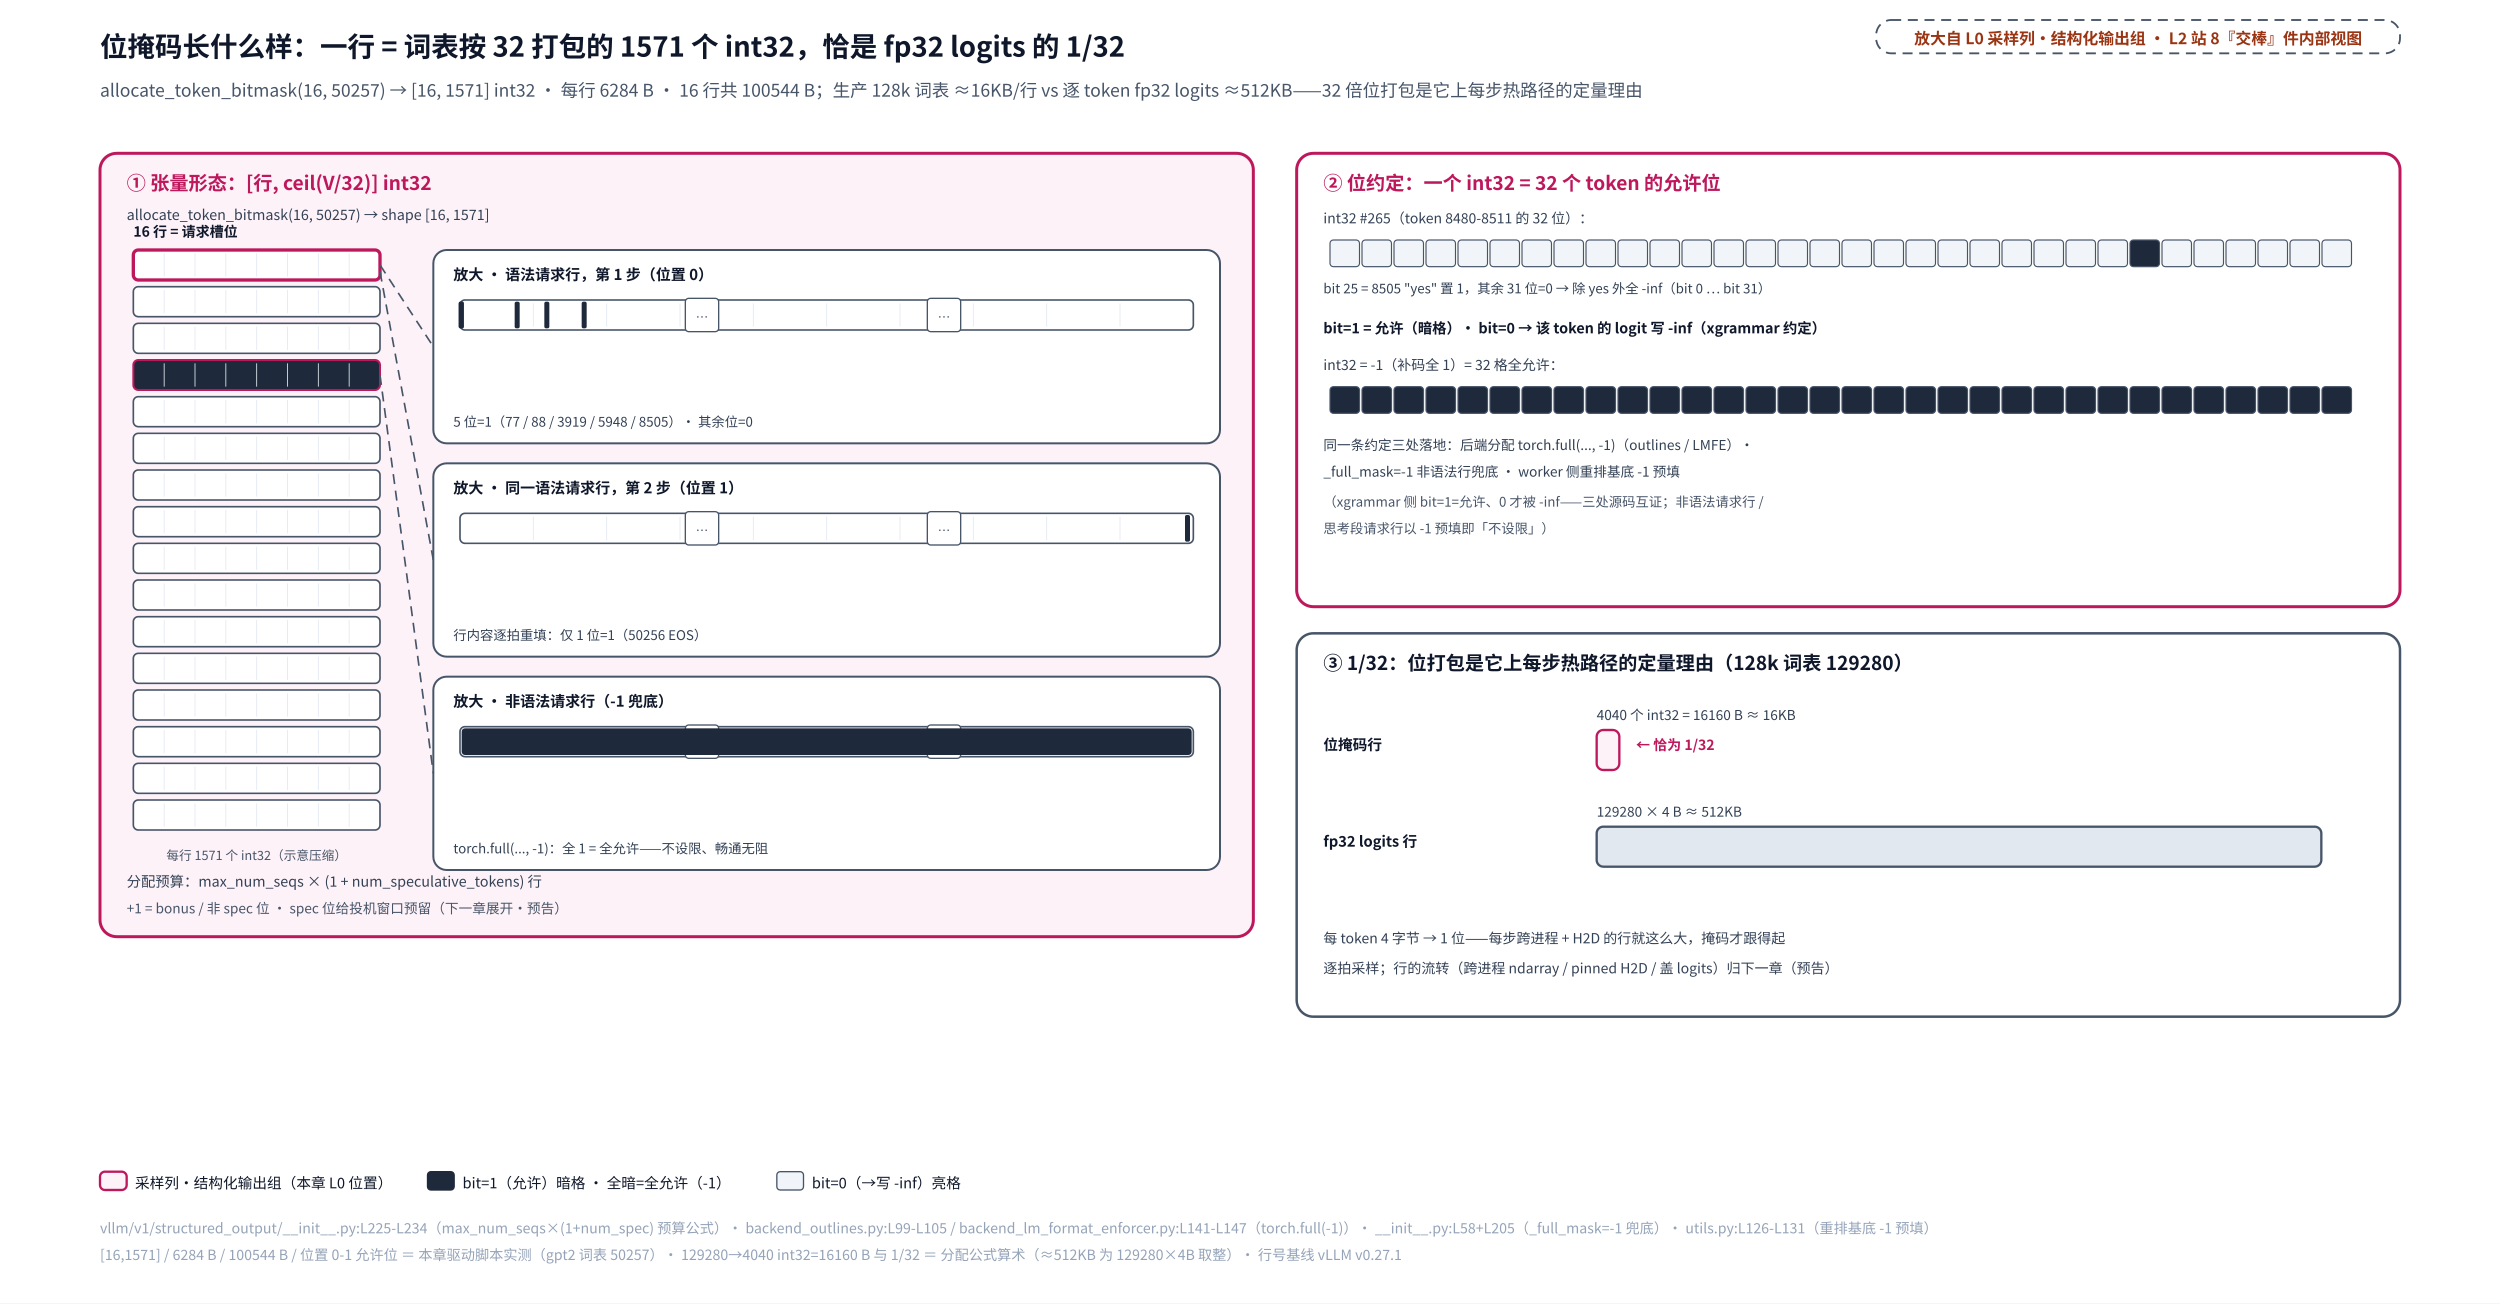
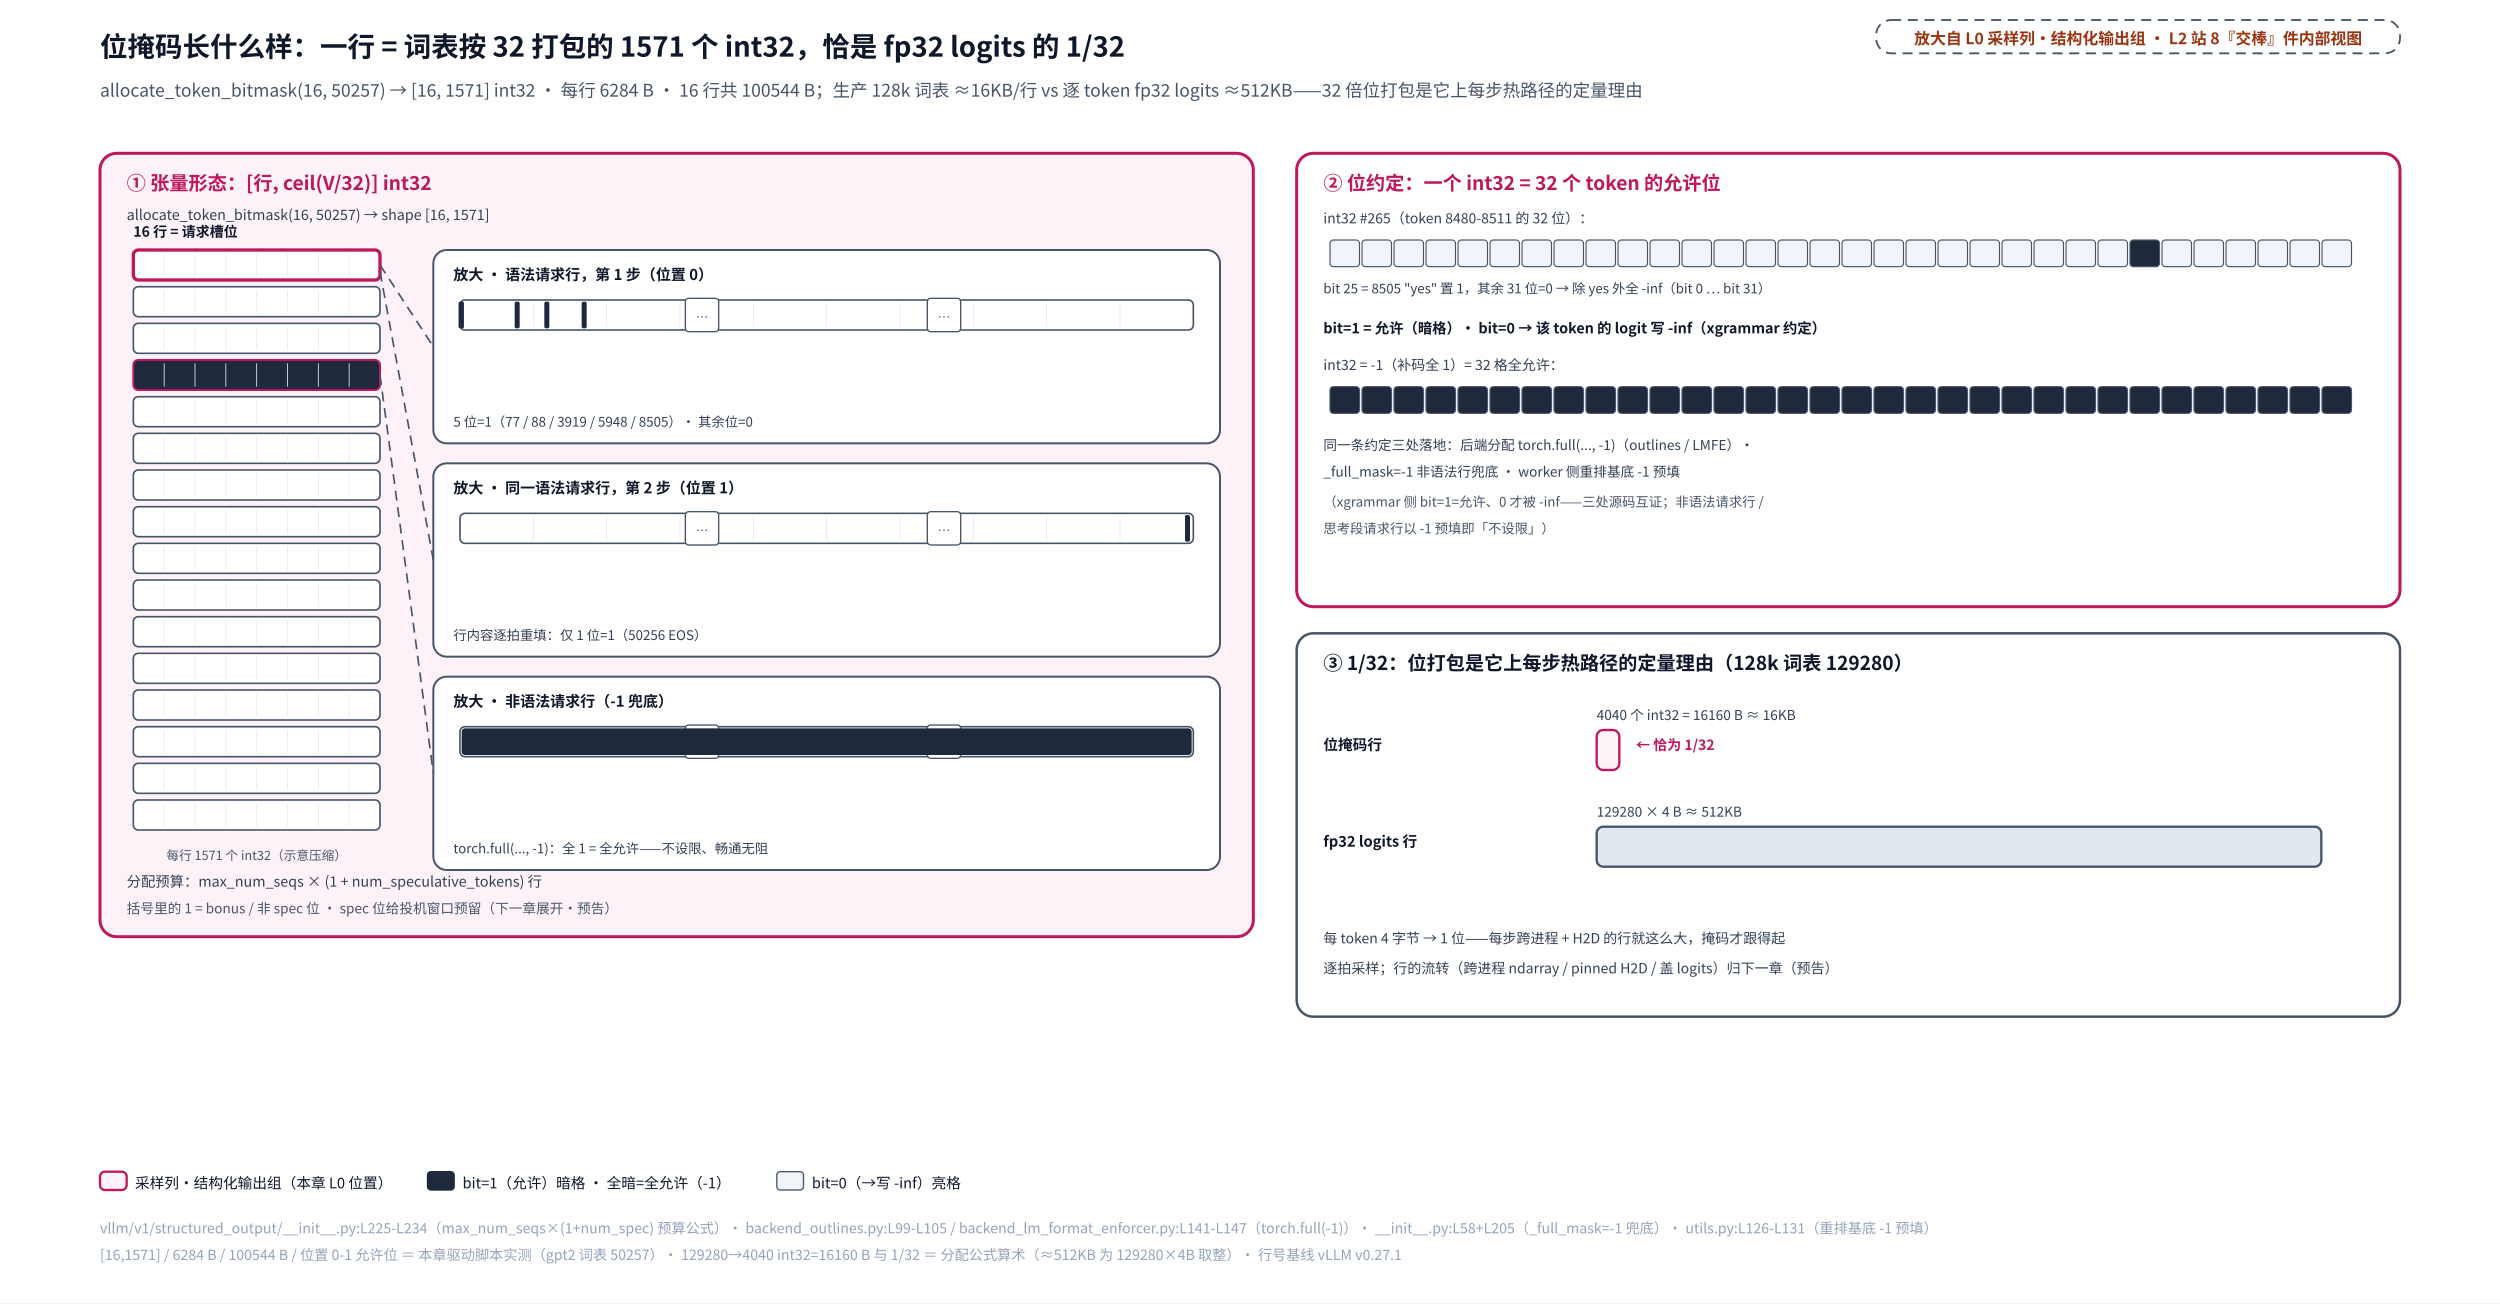
<svg xmlns="http://www.w3.org/2000/svg" viewBox="0 0 1500 782">
  <rect width="1500" height="782" fill="white" />
  <defs>
    <marker id="std" viewBox="0 0 10 6" refX="9" refY="3" markerWidth="6" markerHeight="4.2" orient="auto">
      <path d="M0,0 L10,3 L0,6 Z" fill="#475569" />
    </marker>
    <marker id="dn" viewBox="0 0 10 6" refX="9" refY="3" markerWidth="7" markerHeight="5" orient="auto">
      <path d="M0,0 L10,3 L0,6 Z" fill="#2563eb" />
    </marker>
    <marker id="up" viewBox="0 0 10 6" refX="9" refY="3" markerWidth="7" markerHeight="5" orient="auto">
      <path d="M0,0 L10,3 L0,6 Z" fill="#ea580c" />
    </marker>
    <marker id="ab" viewBox="0 0 10 6" refX="9" refY="3" markerWidth="7" markerHeight="5" orient="auto">
      <path d="M0,0 L10,3 L0,6 Z" fill="#dc2626" />
    </marker>
  </defs>
  <text x="60.0" y="34.0" font-family="Microsoft YaHei, SimHei, Noto Sans CJK SC, PingFang SC, sans-serif" font-size="16.5" fill="#0f172a" text-anchor="start" font-weight="bold">位掩码长什么样：一行 = 词表按 32 打包的 1571 个 int32，恰是 fp32 logits 的 1/32</text>
  <text x="60.0" y="58.0" font-family="Microsoft YaHei, SimHei, Noto Sans CJK SC, PingFang SC, sans-serif" font-size="10.5" fill="#475569" text-anchor="start">allocate_token_bitmask(16, 50257) → [16, 1571] int32 · 每行 6284 B · 16 行共 100544 B；生产 128k 词表 ≈16KB/行 vs 逐 token fp32 logits ≈512KB——32 倍位打包是它上每步热路径的定量理由</text>
  <rect x="1125.7" y="12.0" width="314.3" height="20.0" rx="9" fill="#ffffff" stroke="#475569" stroke-width="1.1" stroke-dasharray="6,4" />
  <text x="1282.9" y="26.5" font-family="Microsoft YaHei, SimHei, Noto Sans CJK SC, PingFang SC, sans-serif" font-size="9.5" fill="#9a3412" text-anchor="middle" font-weight="bold">放大自 L0 采样列·结构化输出组 · L2 站 8『交棒』件内部视图</text>
  <rect x="60.0" y="92.0" width="692.0" height="470.0" rx="10" fill="#fdf2f8" stroke="#be185d" stroke-width="1.8" />
  <text x="76.0" y="114.0" font-family="Microsoft YaHei, SimHei, Noto Sans CJK SC, PingFang SC, sans-serif" font-size="11.5" fill="#be185d" text-anchor="start" font-weight="bold">① 张量形态：[行, ceil(V/32)] int32</text>
  <text x="76.0" y="132.0" font-family="Microsoft YaHei, SimHei, Noto Sans CJK SC, PingFang SC, sans-serif" font-size="8.6" fill="#334155" text-anchor="start">allocate_token_bitmask(16, 50257) → shape [16, 1571]</text>
  <rect x="80.0" y="150.0" width="148.0" height="18.0" rx="3" fill="#ffffff" stroke="#be185d" stroke-width="2.0" />
  <line x1="98.5" y1="152.0" x2="98.5" y2="166.0" stroke="#e2e8f0" stroke-width="0.5" />
  <line x1="117.0" y1="152.0" x2="117.0" y2="166.0" stroke="#e2e8f0" stroke-width="0.5" />
  <line x1="135.5" y1="152.0" x2="135.5" y2="166.0" stroke="#e2e8f0" stroke-width="0.5" />
  <line x1="154.0" y1="152.0" x2="154.0" y2="166.0" stroke="#e2e8f0" stroke-width="0.5" />
  <line x1="172.5" y1="152.0" x2="172.5" y2="166.0" stroke="#e2e8f0" stroke-width="0.5" />
  <line x1="191.0" y1="152.0" x2="191.0" y2="166.0" stroke="#e2e8f0" stroke-width="0.5" />
  <line x1="209.5" y1="152.0" x2="209.5" y2="166.0" stroke="#e2e8f0" stroke-width="0.5" />
  <rect x="80.0" y="172.0" width="148.0" height="18.0" rx="3" fill="#ffffff" stroke="#475569" stroke-width="1.0" />
  <line x1="98.5" y1="174.0" x2="98.5" y2="188.0" stroke="#e2e8f0" stroke-width="0.5" />
  <line x1="117.0" y1="174.0" x2="117.0" y2="188.0" stroke="#e2e8f0" stroke-width="0.5" />
  <line x1="135.5" y1="174.0" x2="135.5" y2="188.0" stroke="#e2e8f0" stroke-width="0.5" />
  <line x1="154.0" y1="174.0" x2="154.0" y2="188.0" stroke="#e2e8f0" stroke-width="0.5" />
  <line x1="172.5" y1="174.0" x2="172.5" y2="188.0" stroke="#e2e8f0" stroke-width="0.5" />
  <line x1="191.0" y1="174.0" x2="191.0" y2="188.0" stroke="#e2e8f0" stroke-width="0.5" />
  <line x1="209.5" y1="174.0" x2="209.5" y2="188.0" stroke="#e2e8f0" stroke-width="0.5" />
  <rect x="80.0" y="194.0" width="148.0" height="18.0" rx="3" fill="#ffffff" stroke="#475569" stroke-width="1.0" />
  <line x1="98.5" y1="196.0" x2="98.5" y2="210.0" stroke="#e2e8f0" stroke-width="0.5" />
  <line x1="117.0" y1="196.0" x2="117.0" y2="210.0" stroke="#e2e8f0" stroke-width="0.5" />
  <line x1="135.5" y1="196.0" x2="135.5" y2="210.0" stroke="#e2e8f0" stroke-width="0.5" />
  <line x1="154.0" y1="196.0" x2="154.0" y2="210.0" stroke="#e2e8f0" stroke-width="0.5" />
  <line x1="172.5" y1="196.0" x2="172.5" y2="210.0" stroke="#e2e8f0" stroke-width="0.5" />
  <line x1="191.0" y1="196.0" x2="191.0" y2="210.0" stroke="#e2e8f0" stroke-width="0.5" />
  <line x1="209.5" y1="196.0" x2="209.5" y2="210.0" stroke="#e2e8f0" stroke-width="0.5" />
  <rect x="80.0" y="216.0" width="148.0" height="18.0" rx="3" fill="#1e293b" stroke="#be185d" stroke-width="1.2" />
  <line x1="98.5" y1="218.0" x2="98.5" y2="232.0" stroke="#e2e8f0" stroke-width="0.5" />
  <line x1="117.0" y1="218.0" x2="117.0" y2="232.0" stroke="#e2e8f0" stroke-width="0.5" />
  <line x1="135.5" y1="218.0" x2="135.5" y2="232.0" stroke="#e2e8f0" stroke-width="0.5" />
  <line x1="154.0" y1="218.0" x2="154.0" y2="232.0" stroke="#e2e8f0" stroke-width="0.5" />
  <line x1="172.5" y1="218.0" x2="172.5" y2="232.0" stroke="#e2e8f0" stroke-width="0.5" />
  <line x1="191.0" y1="218.0" x2="191.0" y2="232.0" stroke="#e2e8f0" stroke-width="0.5" />
  <line x1="209.5" y1="218.0" x2="209.5" y2="232.0" stroke="#e2e8f0" stroke-width="0.5" />
  <rect x="80.0" y="238.0" width="148.0" height="18.0" rx="3" fill="#ffffff" stroke="#475569" stroke-width="1.0" />
  <line x1="98.5" y1="240.0" x2="98.5" y2="254.0" stroke="#e2e8f0" stroke-width="0.5" />
  <line x1="117.0" y1="240.0" x2="117.0" y2="254.0" stroke="#e2e8f0" stroke-width="0.5" />
  <line x1="135.5" y1="240.0" x2="135.5" y2="254.0" stroke="#e2e8f0" stroke-width="0.5" />
  <line x1="154.0" y1="240.0" x2="154.0" y2="254.0" stroke="#e2e8f0" stroke-width="0.5" />
  <line x1="172.5" y1="240.0" x2="172.5" y2="254.0" stroke="#e2e8f0" stroke-width="0.5" />
  <line x1="191.0" y1="240.0" x2="191.0" y2="254.0" stroke="#e2e8f0" stroke-width="0.5" />
  <line x1="209.5" y1="240.0" x2="209.5" y2="254.0" stroke="#e2e8f0" stroke-width="0.5" />
  <rect x="80.0" y="260.0" width="148.0" height="18.0" rx="3" fill="#ffffff" stroke="#475569" stroke-width="1.0" />
  <line x1="98.5" y1="262.0" x2="98.5" y2="276.0" stroke="#e2e8f0" stroke-width="0.5" />
  <line x1="117.0" y1="262.0" x2="117.0" y2="276.0" stroke="#e2e8f0" stroke-width="0.5" />
  <line x1="135.5" y1="262.0" x2="135.5" y2="276.0" stroke="#e2e8f0" stroke-width="0.5" />
  <line x1="154.0" y1="262.0" x2="154.0" y2="276.0" stroke="#e2e8f0" stroke-width="0.5" />
  <line x1="172.5" y1="262.0" x2="172.5" y2="276.0" stroke="#e2e8f0" stroke-width="0.5" />
  <line x1="191.0" y1="262.0" x2="191.0" y2="276.0" stroke="#e2e8f0" stroke-width="0.5" />
  <line x1="209.5" y1="262.0" x2="209.5" y2="276.0" stroke="#e2e8f0" stroke-width="0.5" />
  <rect x="80.0" y="282.0" width="148.0" height="18.0" rx="3" fill="#ffffff" stroke="#475569" stroke-width="1.0" />
  <line x1="98.5" y1="284.0" x2="98.5" y2="298.0" stroke="#e2e8f0" stroke-width="0.5" />
  <line x1="117.0" y1="284.0" x2="117.0" y2="298.0" stroke="#e2e8f0" stroke-width="0.5" />
  <line x1="135.5" y1="284.0" x2="135.5" y2="298.0" stroke="#e2e8f0" stroke-width="0.5" />
  <line x1="154.0" y1="284.0" x2="154.0" y2="298.0" stroke="#e2e8f0" stroke-width="0.5" />
  <line x1="172.5" y1="284.0" x2="172.5" y2="298.0" stroke="#e2e8f0" stroke-width="0.5" />
  <line x1="191.0" y1="284.0" x2="191.0" y2="298.0" stroke="#e2e8f0" stroke-width="0.5" />
  <line x1="209.5" y1="284.0" x2="209.5" y2="298.0" stroke="#e2e8f0" stroke-width="0.5" />
  <rect x="80.0" y="304.0" width="148.0" height="18.0" rx="3" fill="#ffffff" stroke="#475569" stroke-width="1.0" />
  <line x1="98.5" y1="306.0" x2="98.5" y2="320.0" stroke="#e2e8f0" stroke-width="0.5" />
  <line x1="117.0" y1="306.0" x2="117.0" y2="320.0" stroke="#e2e8f0" stroke-width="0.5" />
  <line x1="135.5" y1="306.0" x2="135.5" y2="320.0" stroke="#e2e8f0" stroke-width="0.5" />
  <line x1="154.0" y1="306.0" x2="154.0" y2="320.0" stroke="#e2e8f0" stroke-width="0.5" />
  <line x1="172.5" y1="306.0" x2="172.5" y2="320.0" stroke="#e2e8f0" stroke-width="0.5" />
  <line x1="191.0" y1="306.0" x2="191.0" y2="320.0" stroke="#e2e8f0" stroke-width="0.5" />
  <line x1="209.5" y1="306.0" x2="209.5" y2="320.0" stroke="#e2e8f0" stroke-width="0.5" />
  <rect x="80.0" y="326.0" width="148.0" height="18.0" rx="3" fill="#ffffff" stroke="#475569" stroke-width="1.0" />
  <line x1="98.5" y1="328.0" x2="98.5" y2="342.0" stroke="#e2e8f0" stroke-width="0.5" />
  <line x1="117.0" y1="328.0" x2="117.0" y2="342.0" stroke="#e2e8f0" stroke-width="0.5" />
  <line x1="135.5" y1="328.0" x2="135.5" y2="342.0" stroke="#e2e8f0" stroke-width="0.5" />
  <line x1="154.0" y1="328.0" x2="154.0" y2="342.0" stroke="#e2e8f0" stroke-width="0.5" />
  <line x1="172.5" y1="328.0" x2="172.5" y2="342.0" stroke="#e2e8f0" stroke-width="0.5" />
  <line x1="191.0" y1="328.0" x2="191.0" y2="342.0" stroke="#e2e8f0" stroke-width="0.5" />
  <line x1="209.5" y1="328.0" x2="209.5" y2="342.0" stroke="#e2e8f0" stroke-width="0.5" />
  <rect x="80.0" y="348.0" width="148.0" height="18.0" rx="3" fill="#ffffff" stroke="#475569" stroke-width="1.0" />
  <line x1="98.5" y1="350.0" x2="98.5" y2="364.0" stroke="#e2e8f0" stroke-width="0.5" />
  <line x1="117.0" y1="350.0" x2="117.0" y2="364.0" stroke="#e2e8f0" stroke-width="0.5" />
  <line x1="135.5" y1="350.0" x2="135.5" y2="364.0" stroke="#e2e8f0" stroke-width="0.5" />
  <line x1="154.0" y1="350.0" x2="154.0" y2="364.0" stroke="#e2e8f0" stroke-width="0.5" />
  <line x1="172.5" y1="350.0" x2="172.5" y2="364.0" stroke="#e2e8f0" stroke-width="0.5" />
  <line x1="191.0" y1="350.0" x2="191.0" y2="364.0" stroke="#e2e8f0" stroke-width="0.5" />
  <line x1="209.5" y1="350.0" x2="209.5" y2="364.0" stroke="#e2e8f0" stroke-width="0.5" />
  <rect x="80.0" y="370.0" width="148.0" height="18.0" rx="3" fill="#ffffff" stroke="#475569" stroke-width="1.0" />
  <line x1="98.5" y1="372.0" x2="98.5" y2="386.0" stroke="#e2e8f0" stroke-width="0.5" />
  <line x1="117.0" y1="372.0" x2="117.0" y2="386.0" stroke="#e2e8f0" stroke-width="0.5" />
  <line x1="135.5" y1="372.0" x2="135.5" y2="386.0" stroke="#e2e8f0" stroke-width="0.5" />
  <line x1="154.0" y1="372.0" x2="154.0" y2="386.0" stroke="#e2e8f0" stroke-width="0.5" />
  <line x1="172.5" y1="372.0" x2="172.5" y2="386.0" stroke="#e2e8f0" stroke-width="0.5" />
  <line x1="191.0" y1="372.0" x2="191.0" y2="386.0" stroke="#e2e8f0" stroke-width="0.5" />
  <line x1="209.5" y1="372.0" x2="209.5" y2="386.0" stroke="#e2e8f0" stroke-width="0.5" />
  <rect x="80.0" y="392.0" width="148.0" height="18.0" rx="3" fill="#ffffff" stroke="#475569" stroke-width="1.0" />
  <line x1="98.5" y1="394.0" x2="98.5" y2="408.0" stroke="#e2e8f0" stroke-width="0.5" />
  <line x1="117.0" y1="394.0" x2="117.0" y2="408.0" stroke="#e2e8f0" stroke-width="0.5" />
  <line x1="135.5" y1="394.0" x2="135.5" y2="408.0" stroke="#e2e8f0" stroke-width="0.5" />
  <line x1="154.0" y1="394.0" x2="154.0" y2="408.0" stroke="#e2e8f0" stroke-width="0.5" />
  <line x1="172.5" y1="394.0" x2="172.5" y2="408.0" stroke="#e2e8f0" stroke-width="0.5" />
  <line x1="191.0" y1="394.0" x2="191.0" y2="408.0" stroke="#e2e8f0" stroke-width="0.5" />
  <line x1="209.5" y1="394.0" x2="209.5" y2="408.0" stroke="#e2e8f0" stroke-width="0.5" />
  <rect x="80.0" y="414.0" width="148.0" height="18.0" rx="3" fill="#ffffff" stroke="#475569" stroke-width="1.0" />
  <line x1="98.5" y1="416.0" x2="98.5" y2="430.0" stroke="#e2e8f0" stroke-width="0.5" />
  <line x1="117.0" y1="416.0" x2="117.0" y2="430.0" stroke="#e2e8f0" stroke-width="0.5" />
  <line x1="135.5" y1="416.0" x2="135.5" y2="430.0" stroke="#e2e8f0" stroke-width="0.5" />
  <line x1="154.0" y1="416.0" x2="154.0" y2="430.0" stroke="#e2e8f0" stroke-width="0.5" />
  <line x1="172.5" y1="416.0" x2="172.5" y2="430.0" stroke="#e2e8f0" stroke-width="0.5" />
  <line x1="191.0" y1="416.0" x2="191.0" y2="430.0" stroke="#e2e8f0" stroke-width="0.5" />
  <line x1="209.5" y1="416.0" x2="209.5" y2="430.0" stroke="#e2e8f0" stroke-width="0.5" />
  <rect x="80.0" y="436.0" width="148.0" height="18.0" rx="3" fill="#ffffff" stroke="#475569" stroke-width="1.0" />
  <line x1="98.5" y1="438.0" x2="98.5" y2="452.0" stroke="#e2e8f0" stroke-width="0.5" />
  <line x1="117.0" y1="438.0" x2="117.0" y2="452.0" stroke="#e2e8f0" stroke-width="0.5" />
  <line x1="135.5" y1="438.0" x2="135.5" y2="452.0" stroke="#e2e8f0" stroke-width="0.5" />
  <line x1="154.0" y1="438.0" x2="154.0" y2="452.0" stroke="#e2e8f0" stroke-width="0.5" />
  <line x1="172.5" y1="438.0" x2="172.5" y2="452.0" stroke="#e2e8f0" stroke-width="0.5" />
  <line x1="191.0" y1="438.0" x2="191.0" y2="452.0" stroke="#e2e8f0" stroke-width="0.5" />
  <line x1="209.5" y1="438.0" x2="209.5" y2="452.0" stroke="#e2e8f0" stroke-width="0.5" />
  <rect x="80.0" y="458.0" width="148.0" height="18.0" rx="3" fill="#ffffff" stroke="#475569" stroke-width="1.0" />
  <line x1="98.5" y1="460.0" x2="98.5" y2="474.0" stroke="#e2e8f0" stroke-width="0.5" />
  <line x1="117.0" y1="460.0" x2="117.0" y2="474.0" stroke="#e2e8f0" stroke-width="0.5" />
  <line x1="135.5" y1="460.0" x2="135.5" y2="474.0" stroke="#e2e8f0" stroke-width="0.5" />
  <line x1="154.0" y1="460.0" x2="154.0" y2="474.0" stroke="#e2e8f0" stroke-width="0.5" />
  <line x1="172.5" y1="460.0" x2="172.5" y2="474.0" stroke="#e2e8f0" stroke-width="0.5" />
  <line x1="191.0" y1="460.0" x2="191.0" y2="474.0" stroke="#e2e8f0" stroke-width="0.5" />
  <line x1="209.5" y1="460.0" x2="209.5" y2="474.0" stroke="#e2e8f0" stroke-width="0.5" />
  <rect x="80.0" y="480.0" width="148.0" height="18.0" rx="3" fill="#ffffff" stroke="#475569" stroke-width="1.0" />
  <line x1="98.5" y1="482.0" x2="98.5" y2="496.0" stroke="#e2e8f0" stroke-width="0.5" />
  <line x1="117.0" y1="482.0" x2="117.0" y2="496.0" stroke="#e2e8f0" stroke-width="0.5" />
  <line x1="135.5" y1="482.0" x2="135.5" y2="496.0" stroke="#e2e8f0" stroke-width="0.5" />
  <line x1="154.0" y1="482.0" x2="154.0" y2="496.0" stroke="#e2e8f0" stroke-width="0.5" />
  <line x1="172.5" y1="482.0" x2="172.5" y2="496.0" stroke="#e2e8f0" stroke-width="0.5" />
  <line x1="191.0" y1="482.0" x2="191.0" y2="496.0" stroke="#e2e8f0" stroke-width="0.5" />
  <line x1="209.5" y1="482.0" x2="209.5" y2="496.0" stroke="#e2e8f0" stroke-width="0.5" />
  <text x="80.0" y="142.0" font-family="Microsoft YaHei, SimHei, Noto Sans CJK SC, PingFang SC, sans-serif" font-size="8.4" fill="#0f172a" text-anchor="start" font-weight="bold">16 行 = 请求槽位</text>
  <text x="154.0" y="516.0" font-family="Microsoft YaHei, SimHei, Noto Sans CJK SC, PingFang SC, sans-serif" font-size="7.6" fill="#475569" text-anchor="middle">每行 1571 个 int32（示意压缩）</text>
  <text x="76.0" y="532.0" font-family="Microsoft YaHei, SimHei, Noto Sans CJK SC, PingFang SC, sans-serif" font-size="8.6" fill="#334155" text-anchor="start">分配预算：max_num_seqs × (1 + num_speculative_tokens) 行</text>
-   <text x="76.0" y="548.0" font-family="Microsoft YaHei, SimHei, Noto Sans CJK SC, PingFang SC, sans-serif" font-size="8.2" fill="#475569" text-anchor="start">+1 = bonus / 非 spec 位 · spec 位给投机窗口预留（下一章展开·预告）</text>
+   <text x="76.0" y="548.0" font-family="Microsoft YaHei, SimHei, Noto Sans CJK SC, PingFang SC, sans-serif" font-size="8.2" fill="#475569" text-anchor="start">括号里的 1 = bonus / 非 spec 位 · spec 位给投机窗口预留（下一章展开·预告）</text>
  <rect x="260.0" y="150.0" width="472.0" height="116.0" rx="8" fill="#ffffff" stroke="#475569" stroke-width="1.2" />
  <text x="272.0" y="168.0" font-family="Microsoft YaHei, SimHei, Noto Sans CJK SC, PingFang SC, sans-serif" font-size="9" fill="#0f172a" text-anchor="start" font-weight="bold">放大 · 语法请求行，第 1 步（位置 0）</text>
  <rect x="276.0" y="180.0" width="440.0" height="18.0" rx="3" fill="#ffffff" stroke="#475569" stroke-width="1.0" />
  <line x1="320.0" y1="182.0" x2="320.0" y2="196.0" stroke="#e2e8f0" stroke-width="0.5" />
  <line x1="364.0" y1="182.0" x2="364.0" y2="196.0" stroke="#e2e8f0" stroke-width="0.5" />
  <line x1="408.0" y1="182.0" x2="408.0" y2="196.0" stroke="#e2e8f0" stroke-width="0.5" />
  <line x1="452.0" y1="182.0" x2="452.0" y2="196.0" stroke="#e2e8f0" stroke-width="0.5" />
  <line x1="496.0" y1="182.0" x2="496.0" y2="196.0" stroke="#e2e8f0" stroke-width="0.5" />
  <line x1="540.0" y1="182.0" x2="540.0" y2="196.0" stroke="#e2e8f0" stroke-width="0.5" />
  <line x1="584.0" y1="182.0" x2="584.0" y2="196.0" stroke="#e2e8f0" stroke-width="0.5" />
  <line x1="628.0" y1="182.0" x2="628.0" y2="196.0" stroke="#e2e8f0" stroke-width="0.5" />
  <line x1="672.0" y1="182.0" x2="672.0" y2="196.0" stroke="#e2e8f0" stroke-width="0.5" />
  <rect x="411.2" y="179.0" width="20.0" height="20.0" rx="2" fill="#ffffff" stroke="#475569" stroke-width="0.8" />
  <text x="421.2" y="193.0" font-family="Microsoft YaHei, SimHei, Noto Sans CJK SC, PingFang SC, sans-serif" font-size="7.5" fill="#475569" text-anchor="middle">…</text>
  <rect x="556.4" y="179.0" width="20.0" height="20.0" rx="2" fill="#ffffff" stroke="#475569" stroke-width="0.8" />
  <text x="566.4" y="193.0" font-family="Microsoft YaHei, SimHei, Noto Sans CJK SC, PingFang SC, sans-serif" font-size="7.5" fill="#475569" text-anchor="middle">…</text>
  <rect x="275.2" y="181.0" width="3.0" height="16.0" rx="1" fill="#1e293b" stroke="#1e293b" stroke-width="0" />
  <rect x="275.3" y="181.0" width="3.0" height="16.0" rx="1" fill="#1e293b" stroke="#1e293b" stroke-width="0" />
  <rect x="308.8" y="181.0" width="3.0" height="16.0" rx="1" fill="#1e293b" stroke="#1e293b" stroke-width="0" />
  <rect x="326.6" y="181.0" width="3.0" height="16.0" rx="1" fill="#1e293b" stroke="#1e293b" stroke-width="0" />
  <rect x="349.0" y="181.0" width="3.0" height="16.0" rx="1" fill="#1e293b" stroke="#1e293b" stroke-width="0" />
  <text x="272.0" y="256.0" font-family="Microsoft YaHei, SimHei, Noto Sans CJK SC, PingFang SC, sans-serif" font-size="8" fill="#334155" text-anchor="start">5 位=1（77 / 88 / 3919 / 5948 / 8505）· 其余位=0</text>
  <rect x="260.0" y="278.0" width="472.0" height="116.0" rx="8" fill="#ffffff" stroke="#475569" stroke-width="1.2" />
  <text x="272.0" y="296.0" font-family="Microsoft YaHei, SimHei, Noto Sans CJK SC, PingFang SC, sans-serif" font-size="9" fill="#0f172a" text-anchor="start" font-weight="bold">放大 · 同一语法请求行，第 2 步（位置 1）</text>
  <rect x="276.0" y="308.0" width="440.0" height="18.0" rx="3" fill="#ffffff" stroke="#475569" stroke-width="1.0" />
  <line x1="320.0" y1="310.0" x2="320.0" y2="324.0" stroke="#e2e8f0" stroke-width="0.5" />
  <line x1="364.0" y1="310.0" x2="364.0" y2="324.0" stroke="#e2e8f0" stroke-width="0.5" />
  <line x1="408.0" y1="310.0" x2="408.0" y2="324.0" stroke="#e2e8f0" stroke-width="0.5" />
  <line x1="452.0" y1="310.0" x2="452.0" y2="324.0" stroke="#e2e8f0" stroke-width="0.5" />
  <line x1="496.0" y1="310.0" x2="496.0" y2="324.0" stroke="#e2e8f0" stroke-width="0.5" />
  <line x1="540.0" y1="310.0" x2="540.0" y2="324.0" stroke="#e2e8f0" stroke-width="0.5" />
  <line x1="584.0" y1="310.0" x2="584.0" y2="324.0" stroke="#e2e8f0" stroke-width="0.5" />
  <line x1="628.0" y1="310.0" x2="628.0" y2="324.0" stroke="#e2e8f0" stroke-width="0.5" />
  <line x1="672.0" y1="310.0" x2="672.0" y2="324.0" stroke="#e2e8f0" stroke-width="0.5" />
  <rect x="411.2" y="307.0" width="20.0" height="20.0" rx="2" fill="#ffffff" stroke="#475569" stroke-width="0.8" />
  <text x="421.2" y="321.0" font-family="Microsoft YaHei, SimHei, Noto Sans CJK SC, PingFang SC, sans-serif" font-size="7.5" fill="#475569" text-anchor="middle">…</text>
  <rect x="556.4" y="307.0" width="20.0" height="20.0" rx="2" fill="#ffffff" stroke="#475569" stroke-width="0.8" />
  <text x="566.4" y="321.0" font-family="Microsoft YaHei, SimHei, Noto Sans CJK SC, PingFang SC, sans-serif" font-size="7.5" fill="#475569" text-anchor="middle">…</text>
  <rect x="711.0" y="309.0" width="3.0" height="16.0" rx="1" fill="#1e293b" stroke="#1e293b" stroke-width="0" />
  <text x="272.0" y="384.0" font-family="Microsoft YaHei, SimHei, Noto Sans CJK SC, PingFang SC, sans-serif" font-size="8" fill="#334155" text-anchor="start">行内容逐拍重填：仅 1 位=1（50256 EOS）</text>
  <rect x="260.0" y="406.0" width="472.0" height="116.0" rx="8" fill="#ffffff" stroke="#475569" stroke-width="1.2" />
  <text x="272.0" y="424.0" font-family="Microsoft YaHei, SimHei, Noto Sans CJK SC, PingFang SC, sans-serif" font-size="9" fill="#0f172a" text-anchor="start" font-weight="bold">放大 · 非语法请求行（-1 兜底）</text>
  <rect x="276.0" y="436.0" width="440.0" height="18.0" rx="3" fill="#ffffff" stroke="#475569" stroke-width="1.0" />
  <line x1="320.0" y1="438.0" x2="320.0" y2="452.0" stroke="#e2e8f0" stroke-width="0.5" />
  <line x1="364.0" y1="438.0" x2="364.0" y2="452.0" stroke="#e2e8f0" stroke-width="0.5" />
  <line x1="408.0" y1="438.0" x2="408.0" y2="452.0" stroke="#e2e8f0" stroke-width="0.5" />
  <line x1="452.0" y1="438.0" x2="452.0" y2="452.0" stroke="#e2e8f0" stroke-width="0.5" />
  <line x1="496.0" y1="438.0" x2="496.0" y2="452.0" stroke="#e2e8f0" stroke-width="0.5" />
  <line x1="540.0" y1="438.0" x2="540.0" y2="452.0" stroke="#e2e8f0" stroke-width="0.5" />
  <line x1="584.0" y1="438.0" x2="584.0" y2="452.0" stroke="#e2e8f0" stroke-width="0.5" />
  <line x1="628.0" y1="438.0" x2="628.0" y2="452.0" stroke="#e2e8f0" stroke-width="0.5" />
  <line x1="672.0" y1="438.0" x2="672.0" y2="452.0" stroke="#e2e8f0" stroke-width="0.5" />
  <rect x="411.2" y="435.0" width="20.0" height="20.0" rx="2" fill="#ffffff" stroke="#475569" stroke-width="0.8" />
  <text x="421.2" y="449.0" font-family="Microsoft YaHei, SimHei, Noto Sans CJK SC, PingFang SC, sans-serif" font-size="7.5" fill="#475569" text-anchor="middle">…</text>
  <rect x="556.4" y="435.0" width="20.0" height="20.0" rx="2" fill="#ffffff" stroke="#475569" stroke-width="0.8" />
  <text x="566.4" y="449.0" font-family="Microsoft YaHei, SimHei, Noto Sans CJK SC, PingFang SC, sans-serif" font-size="7.5" fill="#475569" text-anchor="middle">…</text>
  <rect x="277.0" y="437.0" width="438.0" height="16.0" rx="2" fill="#1e293b" stroke="#1e293b" stroke-width="0" />
  <text x="272.0" y="512.0" font-family="Microsoft YaHei, SimHei, Noto Sans CJK SC, PingFang SC, sans-serif" font-size="8" fill="#334155" text-anchor="start">torch.full(..., -1)：全 1 = 全允许——不设限、畅通无阻</text>
  <line x1="228.0" y1="159.0" x2="260.0" y2="208.0" stroke="#475569" stroke-width="1.0" stroke-dasharray="6,4" />
  <line x1="228.0" y1="163.0" x2="260.0" y2="336.0" stroke="#475569" stroke-width="1.0" stroke-dasharray="6,4" />
  <line x1="228.0" y1="225.0" x2="260.0" y2="464.0" stroke="#475569" stroke-width="1.0" stroke-dasharray="6,4" />
  <rect x="778.0" y="92.0" width="662.0" height="272.0" rx="10" fill="#ffffff" stroke="#be185d" stroke-width="1.8" />
  <text x="794.0" y="114.0" font-family="Microsoft YaHei, SimHei, Noto Sans CJK SC, PingFang SC, sans-serif" font-size="11.5" fill="#be185d" text-anchor="start" font-weight="bold">② 位约定：一个 int32 = 32 个 token 的允许位</text>
  <text x="794.0" y="134.0" font-family="Microsoft YaHei, SimHei, Noto Sans CJK SC, PingFang SC, sans-serif" font-size="8.4" fill="#334155" text-anchor="start">int32 #265（token 8480-8511 的 32 位）：</text>
  <rect x="798.0" y="144.0" width="17.7" height="16.0" rx="2" fill="#f1f5f9" stroke="#475569" stroke-width="0.7" />
  <rect x="817.2" y="144.0" width="17.7" height="16.0" rx="2" fill="#f1f5f9" stroke="#475569" stroke-width="0.7" />
  <rect x="836.4" y="144.0" width="17.7" height="16.0" rx="2" fill="#f1f5f9" stroke="#475569" stroke-width="0.7" />
  <rect x="855.6" y="144.0" width="17.7" height="16.0" rx="2" fill="#f1f5f9" stroke="#475569" stroke-width="0.7" />
  <rect x="874.8" y="144.0" width="17.7" height="16.0" rx="2" fill="#f1f5f9" stroke="#475569" stroke-width="0.7" />
  <rect x="894.0" y="144.0" width="17.7" height="16.0" rx="2" fill="#f1f5f9" stroke="#475569" stroke-width="0.7" />
  <rect x="913.2" y="144.0" width="17.7" height="16.0" rx="2" fill="#f1f5f9" stroke="#475569" stroke-width="0.7" />
  <rect x="932.4" y="144.0" width="17.7" height="16.0" rx="2" fill="#f1f5f9" stroke="#475569" stroke-width="0.7" />
  <rect x="951.6" y="144.0" width="17.7" height="16.0" rx="2" fill="#f1f5f9" stroke="#475569" stroke-width="0.7" />
  <rect x="970.8" y="144.0" width="17.7" height="16.0" rx="2" fill="#f1f5f9" stroke="#475569" stroke-width="0.7" />
  <rect x="990.0" y="144.0" width="17.7" height="16.0" rx="2" fill="#f1f5f9" stroke="#475569" stroke-width="0.7" />
  <rect x="1009.2" y="144.0" width="17.7" height="16.0" rx="2" fill="#f1f5f9" stroke="#475569" stroke-width="0.7" />
  <rect x="1028.4" y="144.0" width="17.7" height="16.0" rx="2" fill="#f1f5f9" stroke="#475569" stroke-width="0.7" />
  <rect x="1047.6" y="144.0" width="17.7" height="16.0" rx="2" fill="#f1f5f9" stroke="#475569" stroke-width="0.7" />
  <rect x="1066.8" y="144.0" width="17.7" height="16.0" rx="2" fill="#f1f5f9" stroke="#475569" stroke-width="0.7" />
  <rect x="1086.0" y="144.0" width="17.7" height="16.0" rx="2" fill="#f1f5f9" stroke="#475569" stroke-width="0.7" />
  <rect x="1105.2" y="144.0" width="17.7" height="16.0" rx="2" fill="#f1f5f9" stroke="#475569" stroke-width="0.7" />
  <rect x="1124.4" y="144.0" width="17.7" height="16.0" rx="2" fill="#f1f5f9" stroke="#475569" stroke-width="0.7" />
  <rect x="1143.6" y="144.0" width="17.7" height="16.0" rx="2" fill="#f1f5f9" stroke="#475569" stroke-width="0.7" />
  <rect x="1162.8" y="144.0" width="17.7" height="16.0" rx="2" fill="#f1f5f9" stroke="#475569" stroke-width="0.7" />
  <rect x="1182.0" y="144.0" width="17.7" height="16.0" rx="2" fill="#f1f5f9" stroke="#475569" stroke-width="0.7" />
  <rect x="1201.2" y="144.0" width="17.7" height="16.0" rx="2" fill="#f1f5f9" stroke="#475569" stroke-width="0.7" />
  <rect x="1220.4" y="144.0" width="17.7" height="16.0" rx="2" fill="#f1f5f9" stroke="#475569" stroke-width="0.7" />
  <rect x="1239.6" y="144.0" width="17.7" height="16.0" rx="2" fill="#f1f5f9" stroke="#475569" stroke-width="0.7" />
  <rect x="1258.8" y="144.0" width="17.7" height="16.0" rx="2" fill="#f1f5f9" stroke="#475569" stroke-width="0.7" />
  <rect x="1278.0" y="144.0" width="17.7" height="16.0" rx="2" fill="#1e293b" stroke="#475569" stroke-width="0.7" />
  <rect x="1297.2" y="144.0" width="17.7" height="16.0" rx="2" fill="#f1f5f9" stroke="#475569" stroke-width="0.7" />
  <rect x="1316.4" y="144.0" width="17.7" height="16.0" rx="2" fill="#f1f5f9" stroke="#475569" stroke-width="0.7" />
  <rect x="1335.6" y="144.0" width="17.7" height="16.0" rx="2" fill="#f1f5f9" stroke="#475569" stroke-width="0.7" />
  <rect x="1354.8" y="144.0" width="17.7" height="16.0" rx="2" fill="#f1f5f9" stroke="#475569" stroke-width="0.7" />
  <rect x="1374.0" y="144.0" width="17.7" height="16.0" rx="2" fill="#f1f5f9" stroke="#475569" stroke-width="0.7" />
  <rect x="1393.2" y="144.0" width="17.7" height="16.0" rx="2" fill="#f1f5f9" stroke="#475569" stroke-width="0.7" />
  <text x="794.0" y="176.0" font-family="Microsoft YaHei, SimHei, Noto Sans CJK SC, PingFang SC, sans-serif" font-size="8" fill="#334155" text-anchor="start">bit 25 = 8505 "yes" 置 1，其余 31 位=0 → 除 yes 外全 -inf（bit 0 … bit 31）</text>
  <text x="794.0" y="200.0" font-family="Microsoft YaHei, SimHei, Noto Sans CJK SC, PingFang SC, sans-serif" font-size="8.6" fill="#0f172a" text-anchor="start" font-weight="bold">bit=1 = 允许（暗格）· bit=0 → 该 token 的 logit 写 -inf（xgrammar 约定）</text>
  <text x="794.0" y="222.0" font-family="Microsoft YaHei, SimHei, Noto Sans CJK SC, PingFang SC, sans-serif" font-size="8.4" fill="#334155" text-anchor="start">int32 = -1（补码全 1）= 32 格全允许：</text>
  <rect x="798.0" y="232.0" width="17.7" height="16.0" rx="2" fill="#1e293b" stroke="#475569" stroke-width="0.7" />
  <rect x="817.2" y="232.0" width="17.7" height="16.0" rx="2" fill="#1e293b" stroke="#475569" stroke-width="0.7" />
  <rect x="836.4" y="232.0" width="17.7" height="16.0" rx="2" fill="#1e293b" stroke="#475569" stroke-width="0.7" />
  <rect x="855.6" y="232.0" width="17.7" height="16.0" rx="2" fill="#1e293b" stroke="#475569" stroke-width="0.7" />
  <rect x="874.8" y="232.0" width="17.7" height="16.0" rx="2" fill="#1e293b" stroke="#475569" stroke-width="0.7" />
  <rect x="894.0" y="232.0" width="17.7" height="16.0" rx="2" fill="#1e293b" stroke="#475569" stroke-width="0.7" />
  <rect x="913.2" y="232.0" width="17.7" height="16.0" rx="2" fill="#1e293b" stroke="#475569" stroke-width="0.7" />
  <rect x="932.4" y="232.0" width="17.7" height="16.0" rx="2" fill="#1e293b" stroke="#475569" stroke-width="0.7" />
  <rect x="951.6" y="232.0" width="17.7" height="16.0" rx="2" fill="#1e293b" stroke="#475569" stroke-width="0.7" />
  <rect x="970.8" y="232.0" width="17.7" height="16.0" rx="2" fill="#1e293b" stroke="#475569" stroke-width="0.7" />
  <rect x="990.0" y="232.0" width="17.7" height="16.0" rx="2" fill="#1e293b" stroke="#475569" stroke-width="0.7" />
  <rect x="1009.2" y="232.0" width="17.7" height="16.0" rx="2" fill="#1e293b" stroke="#475569" stroke-width="0.7" />
  <rect x="1028.4" y="232.0" width="17.7" height="16.0" rx="2" fill="#1e293b" stroke="#475569" stroke-width="0.7" />
  <rect x="1047.6" y="232.0" width="17.7" height="16.0" rx="2" fill="#1e293b" stroke="#475569" stroke-width="0.7" />
  <rect x="1066.8" y="232.0" width="17.7" height="16.0" rx="2" fill="#1e293b" stroke="#475569" stroke-width="0.7" />
  <rect x="1086.0" y="232.0" width="17.7" height="16.0" rx="2" fill="#1e293b" stroke="#475569" stroke-width="0.7" />
  <rect x="1105.2" y="232.0" width="17.7" height="16.0" rx="2" fill="#1e293b" stroke="#475569" stroke-width="0.7" />
  <rect x="1124.4" y="232.0" width="17.7" height="16.0" rx="2" fill="#1e293b" stroke="#475569" stroke-width="0.7" />
  <rect x="1143.6" y="232.0" width="17.7" height="16.0" rx="2" fill="#1e293b" stroke="#475569" stroke-width="0.7" />
  <rect x="1162.8" y="232.0" width="17.7" height="16.0" rx="2" fill="#1e293b" stroke="#475569" stroke-width="0.7" />
  <rect x="1182.0" y="232.0" width="17.7" height="16.0" rx="2" fill="#1e293b" stroke="#475569" stroke-width="0.7" />
  <rect x="1201.2" y="232.0" width="17.7" height="16.0" rx="2" fill="#1e293b" stroke="#475569" stroke-width="0.7" />
  <rect x="1220.4" y="232.0" width="17.7" height="16.0" rx="2" fill="#1e293b" stroke="#475569" stroke-width="0.7" />
  <rect x="1239.6" y="232.0" width="17.7" height="16.0" rx="2" fill="#1e293b" stroke="#475569" stroke-width="0.7" />
  <rect x="1258.8" y="232.0" width="17.7" height="16.0" rx="2" fill="#1e293b" stroke="#475569" stroke-width="0.7" />
  <rect x="1278.0" y="232.0" width="17.7" height="16.0" rx="2" fill="#1e293b" stroke="#475569" stroke-width="0.7" />
  <rect x="1297.2" y="232.0" width="17.7" height="16.0" rx="2" fill="#1e293b" stroke="#475569" stroke-width="0.7" />
  <rect x="1316.4" y="232.0" width="17.7" height="16.0" rx="2" fill="#1e293b" stroke="#475569" stroke-width="0.7" />
  <rect x="1335.6" y="232.0" width="17.7" height="16.0" rx="2" fill="#1e293b" stroke="#475569" stroke-width="0.7" />
  <rect x="1354.8" y="232.0" width="17.7" height="16.0" rx="2" fill="#1e293b" stroke="#475569" stroke-width="0.7" />
  <rect x="1374.0" y="232.0" width="17.7" height="16.0" rx="2" fill="#1e293b" stroke="#475569" stroke-width="0.7" />
  <rect x="1393.2" y="232.0" width="17.7" height="16.0" rx="2" fill="#1e293b" stroke="#475569" stroke-width="0.7" />
  <text x="794.0" y="270.0" font-family="Microsoft YaHei, SimHei, Noto Sans CJK SC, PingFang SC, sans-serif" font-size="8.2" fill="#334155" text-anchor="start">同一条约定三处落地：后端分配 torch.full(..., -1)（outlines / LMFE）·</text>
  <text x="794.0" y="286.0" font-family="Microsoft YaHei, SimHei, Noto Sans CJK SC, PingFang SC, sans-serif" font-size="8.2" fill="#334155" text-anchor="start">_full_mask=-1 非语法行兜底 · worker 侧重排基底 -1 预填</text>
  <text x="794.0" y="304.0" font-family="Microsoft YaHei, SimHei, Noto Sans CJK SC, PingFang SC, sans-serif" font-size="8" fill="#475569" text-anchor="start">（xgrammar 侧 bit=1=允许、0 才被 -inf——三处源码互证；非语法请求行 /</text>
  <text x="794.0" y="320.0" font-family="Microsoft YaHei, SimHei, Noto Sans CJK SC, PingFang SC, sans-serif" font-size="8" fill="#475569" text-anchor="start">  思考段请求行以 -1 预填即「不设限」）</text>
  <rect x="778.0" y="380.0" width="662.0" height="230.0" rx="10" fill="#ffffff" stroke="#475569" stroke-width="1.5" />
  <text x="794.0" y="402.0" font-family="Microsoft YaHei, SimHei, Noto Sans CJK SC, PingFang SC, sans-serif" font-size="11.5" fill="#0f172a" text-anchor="start" font-weight="bold">③ 1/32：位打包是它上每步热路径的定量理由（128k 词表 129280）</text>
  <text x="794.0" y="450.0" font-family="Microsoft YaHei, SimHei, Noto Sans CJK SC, PingFang SC, sans-serif" font-size="8.8" fill="#0f172a" text-anchor="start" font-weight="bold">位掩码行</text>
  <text x="958.0" y="432.0" font-family="Microsoft YaHei, SimHei, Noto Sans CJK SC, PingFang SC, sans-serif" font-size="8.2" fill="#334155" text-anchor="start">4040 个 int32 = 16160 B ≈ 16KB</text>
  <rect x="958.0" y="438.0" width="13.6" height="24.0" rx="4" fill="#fdf2f8" stroke="#be185d" stroke-width="1.4" />
  <text x="794.0" y="508.0" font-family="Microsoft YaHei, SimHei, Noto Sans CJK SC, PingFang SC, sans-serif" font-size="8.8" fill="#0f172a" text-anchor="start" font-weight="bold">fp32 logits 行</text>
  <text x="958.0" y="490.0" font-family="Microsoft YaHei, SimHei, Noto Sans CJK SC, PingFang SC, sans-serif" font-size="8.2" fill="#334155" text-anchor="start">129280 × 4 B ≈ 512KB</text>
  <rect x="958.0" y="496.0" width="434.8" height="24.0" rx="4" fill="#e2e8f0" stroke="#475569" stroke-width="1.4" />
  <text x="981.6" y="450.0" font-family="Microsoft YaHei, SimHei, Noto Sans CJK SC, PingFang SC, sans-serif" font-size="8.4" fill="#be185d" text-anchor="start" font-weight="bold">← 恰为 1/32</text>
  <text x="794.0" y="566.0" font-family="Microsoft YaHei, SimHei, Noto Sans CJK SC, PingFang SC, sans-serif" font-size="8.4" fill="#334155" text-anchor="start">每 token 4 字节 → 1 位——每步跨进程 + H2D 的行就这么大，掩码才跟得起</text>
  <text x="794.0" y="584.0" font-family="Microsoft YaHei, SimHei, Noto Sans CJK SC, PingFang SC, sans-serif" font-size="8.4" fill="#334155" text-anchor="start">逐拍采样；行的流转（跨进程 ndarray / pinned H2D / 盖 logits）归下一章（预告）</text>
  <rect x="60.0" y="703.0" width="16.0" height="11.0" rx="3" fill="#fdf2f8" stroke="#be185d" stroke-width="1.4" />
  <text x="81.0" y="713.0" font-family="Microsoft YaHei, SimHei, Noto Sans CJK SC, PingFang SC, sans-serif" font-size="8.8" fill="#0f172a" text-anchor="start">采样列·结构化输出组（本章 L0 位置）</text>
  <rect x="256.5" y="703.0" width="16.0" height="11.0" rx="2" fill="#1e293b" stroke="#1e293b" stroke-width="0.8" />
  <text x="277.5" y="713.0" font-family="Microsoft YaHei, SimHei, Noto Sans CJK SC, PingFang SC, sans-serif" font-size="8.8" fill="#0f172a" text-anchor="start">bit=1（允许）暗格 · 全暗=全允许（-1）</text>
  <rect x="466.1" y="703.0" width="16.0" height="11.0" rx="2" fill="#f1f5f9" stroke="#475569" stroke-width="0.8" />
  <text x="487.1" y="713.0" font-family="Microsoft YaHei, SimHei, Noto Sans CJK SC, PingFang SC, sans-serif" font-size="8.8" fill="#0f172a" text-anchor="start">bit=0（→写 -inf）亮格</text>
  <text x="60.0" y="740.0" font-family="Microsoft YaHei, SimHei, Noto Sans CJK SC, PingFang SC, sans-serif" font-size="8.5" fill="#94a3b8" text-anchor="start">vllm/v1/structured_output/__init__.py:L225-L234（max_num_seqs×(1+num_spec) 预算公式）· backend_outlines.py:L99-L105 / backend_lm_format_enforcer.py:L141-L147（torch.full(-1)）· __init__.py:L58+L205（_full_mask=-1 兜底）· utils.py:L126-L131（重排基底 -1 预填）</text>
  <text x="60.0" y="756.0" font-family="Microsoft YaHei, SimHei, Noto Sans CJK SC, PingFang SC, sans-serif" font-size="8.5" fill="#94a3b8" text-anchor="start">[16,1571] / 6284 B / 100544 B / 位置 0-1 允许位 ＝ 本章驱动脚本实测（gpt2 词表 50257）· 129280→4040 int32=16160 B 与 1/32 ＝ 分配公式算术（≈512KB 为 129280×4B 取整）· 行号基线 vLLM v0.27.1</text>
</svg>
